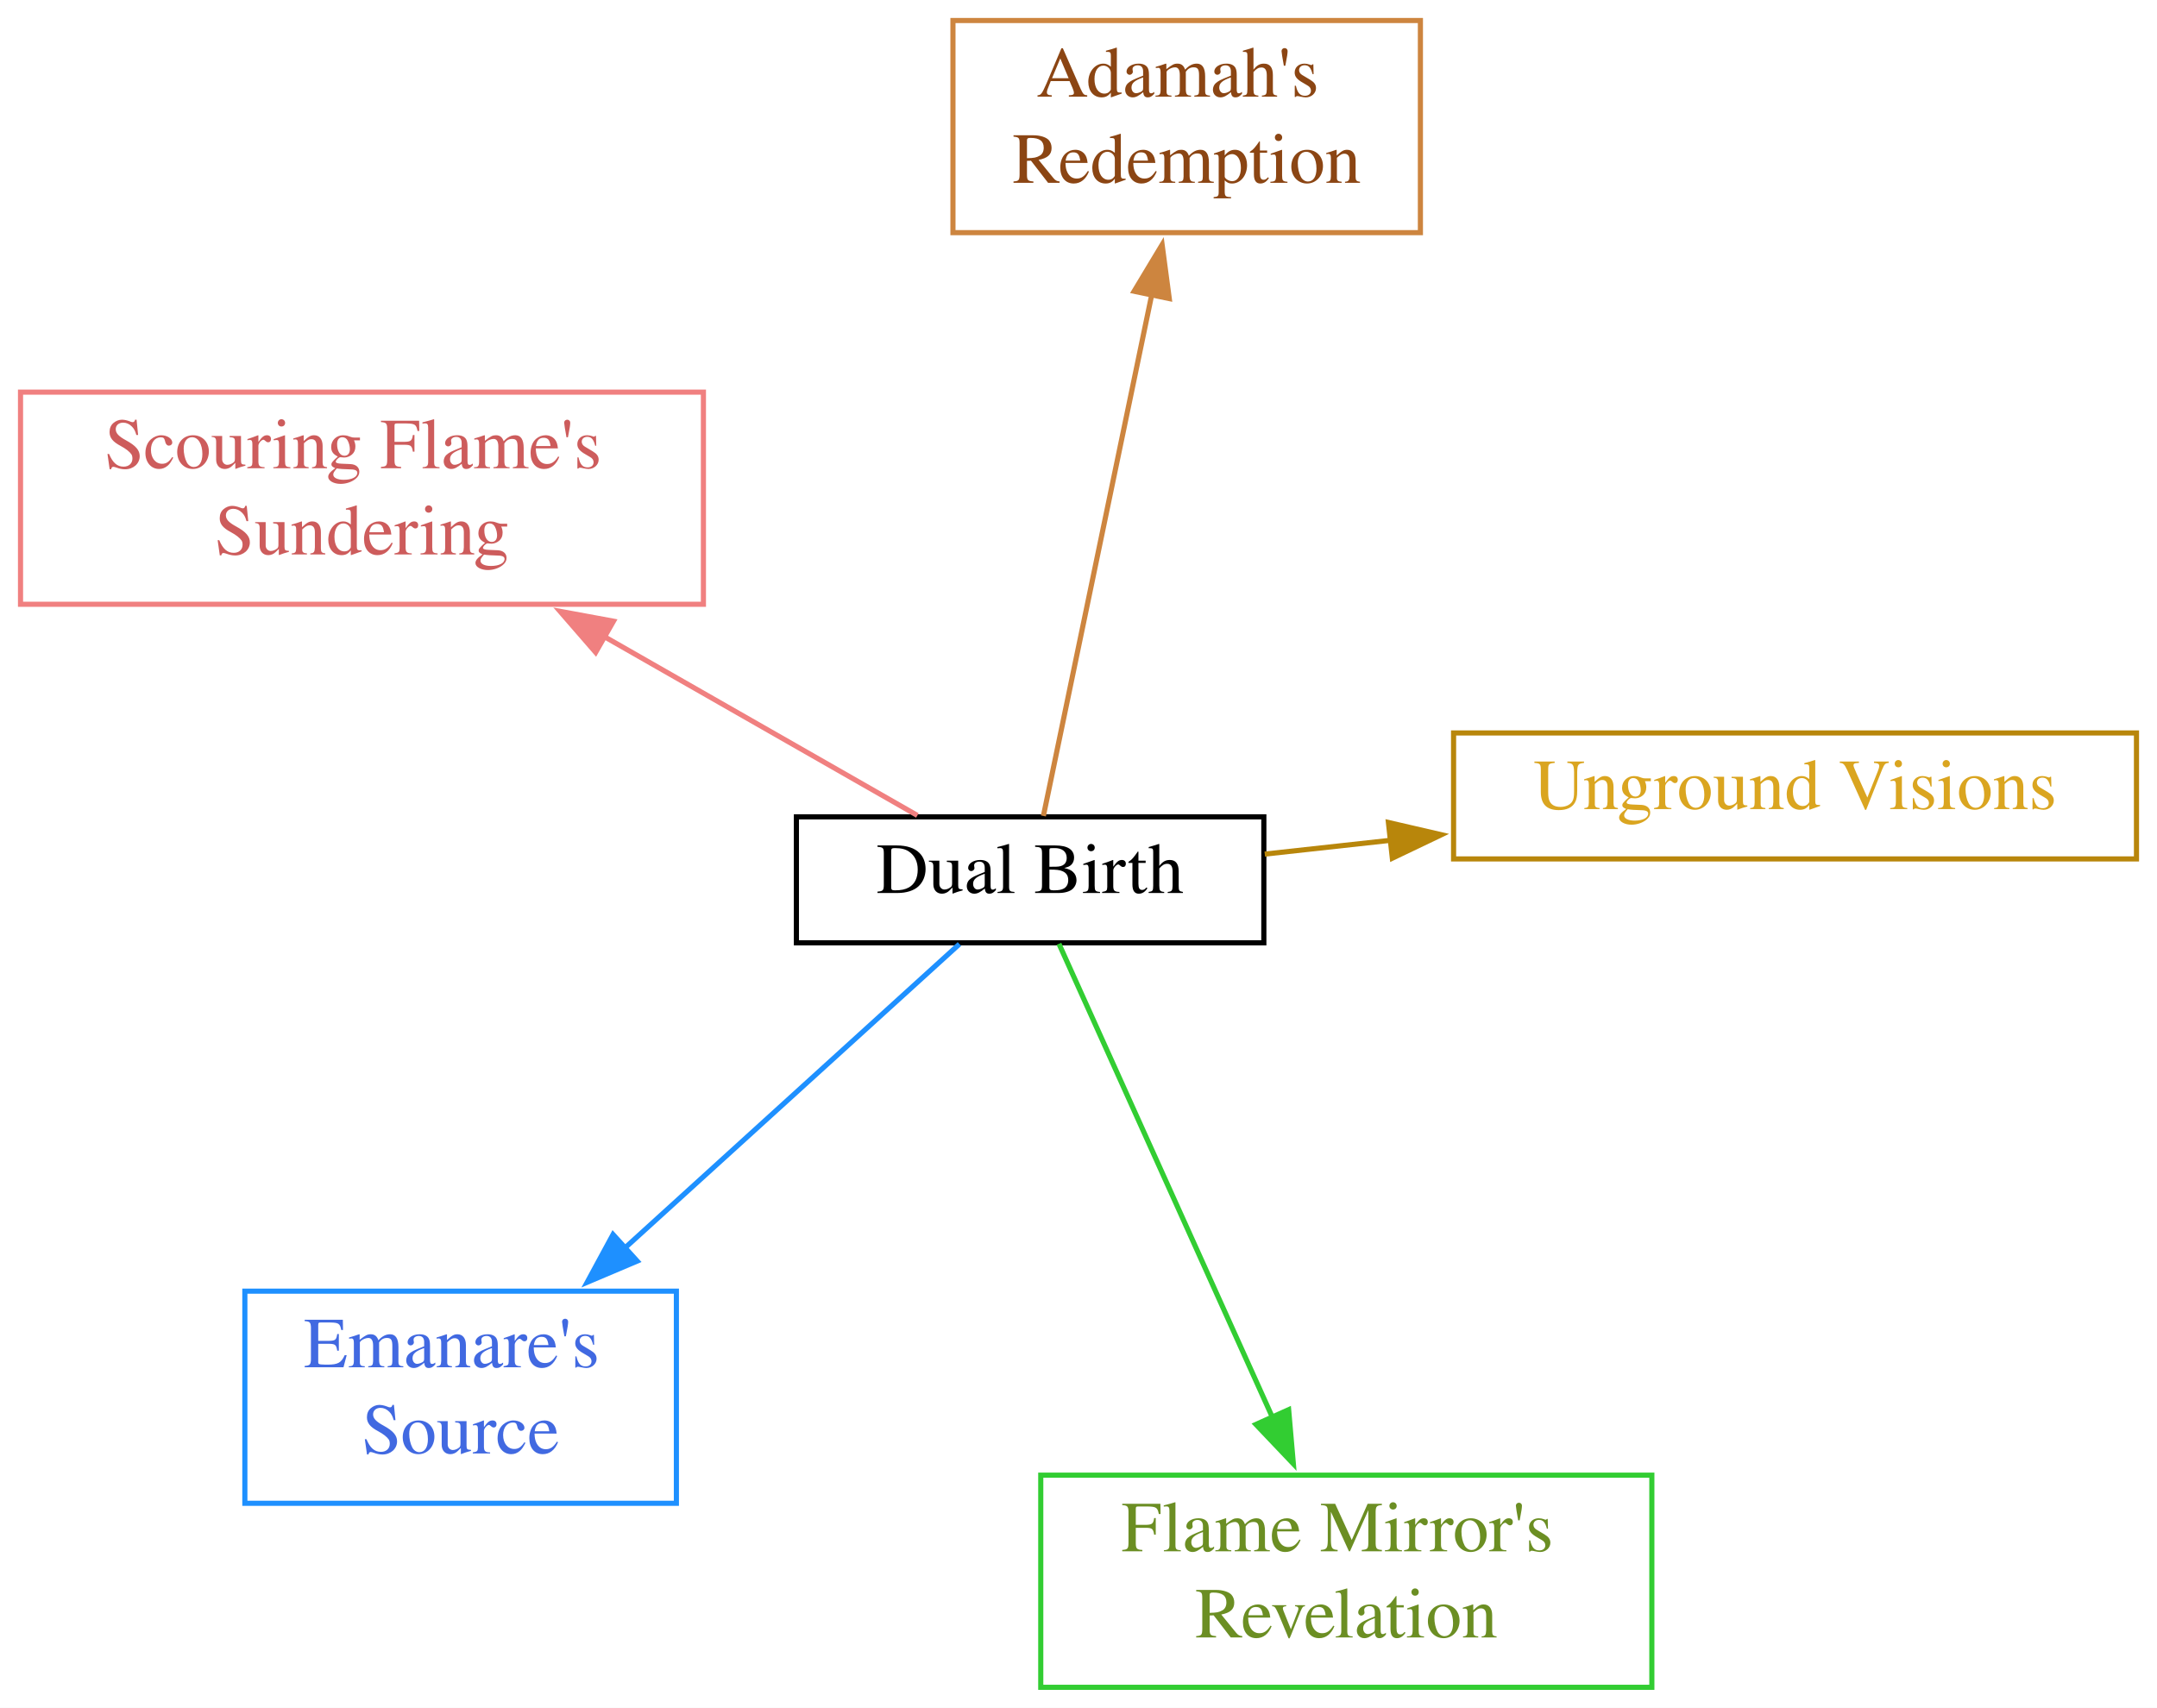
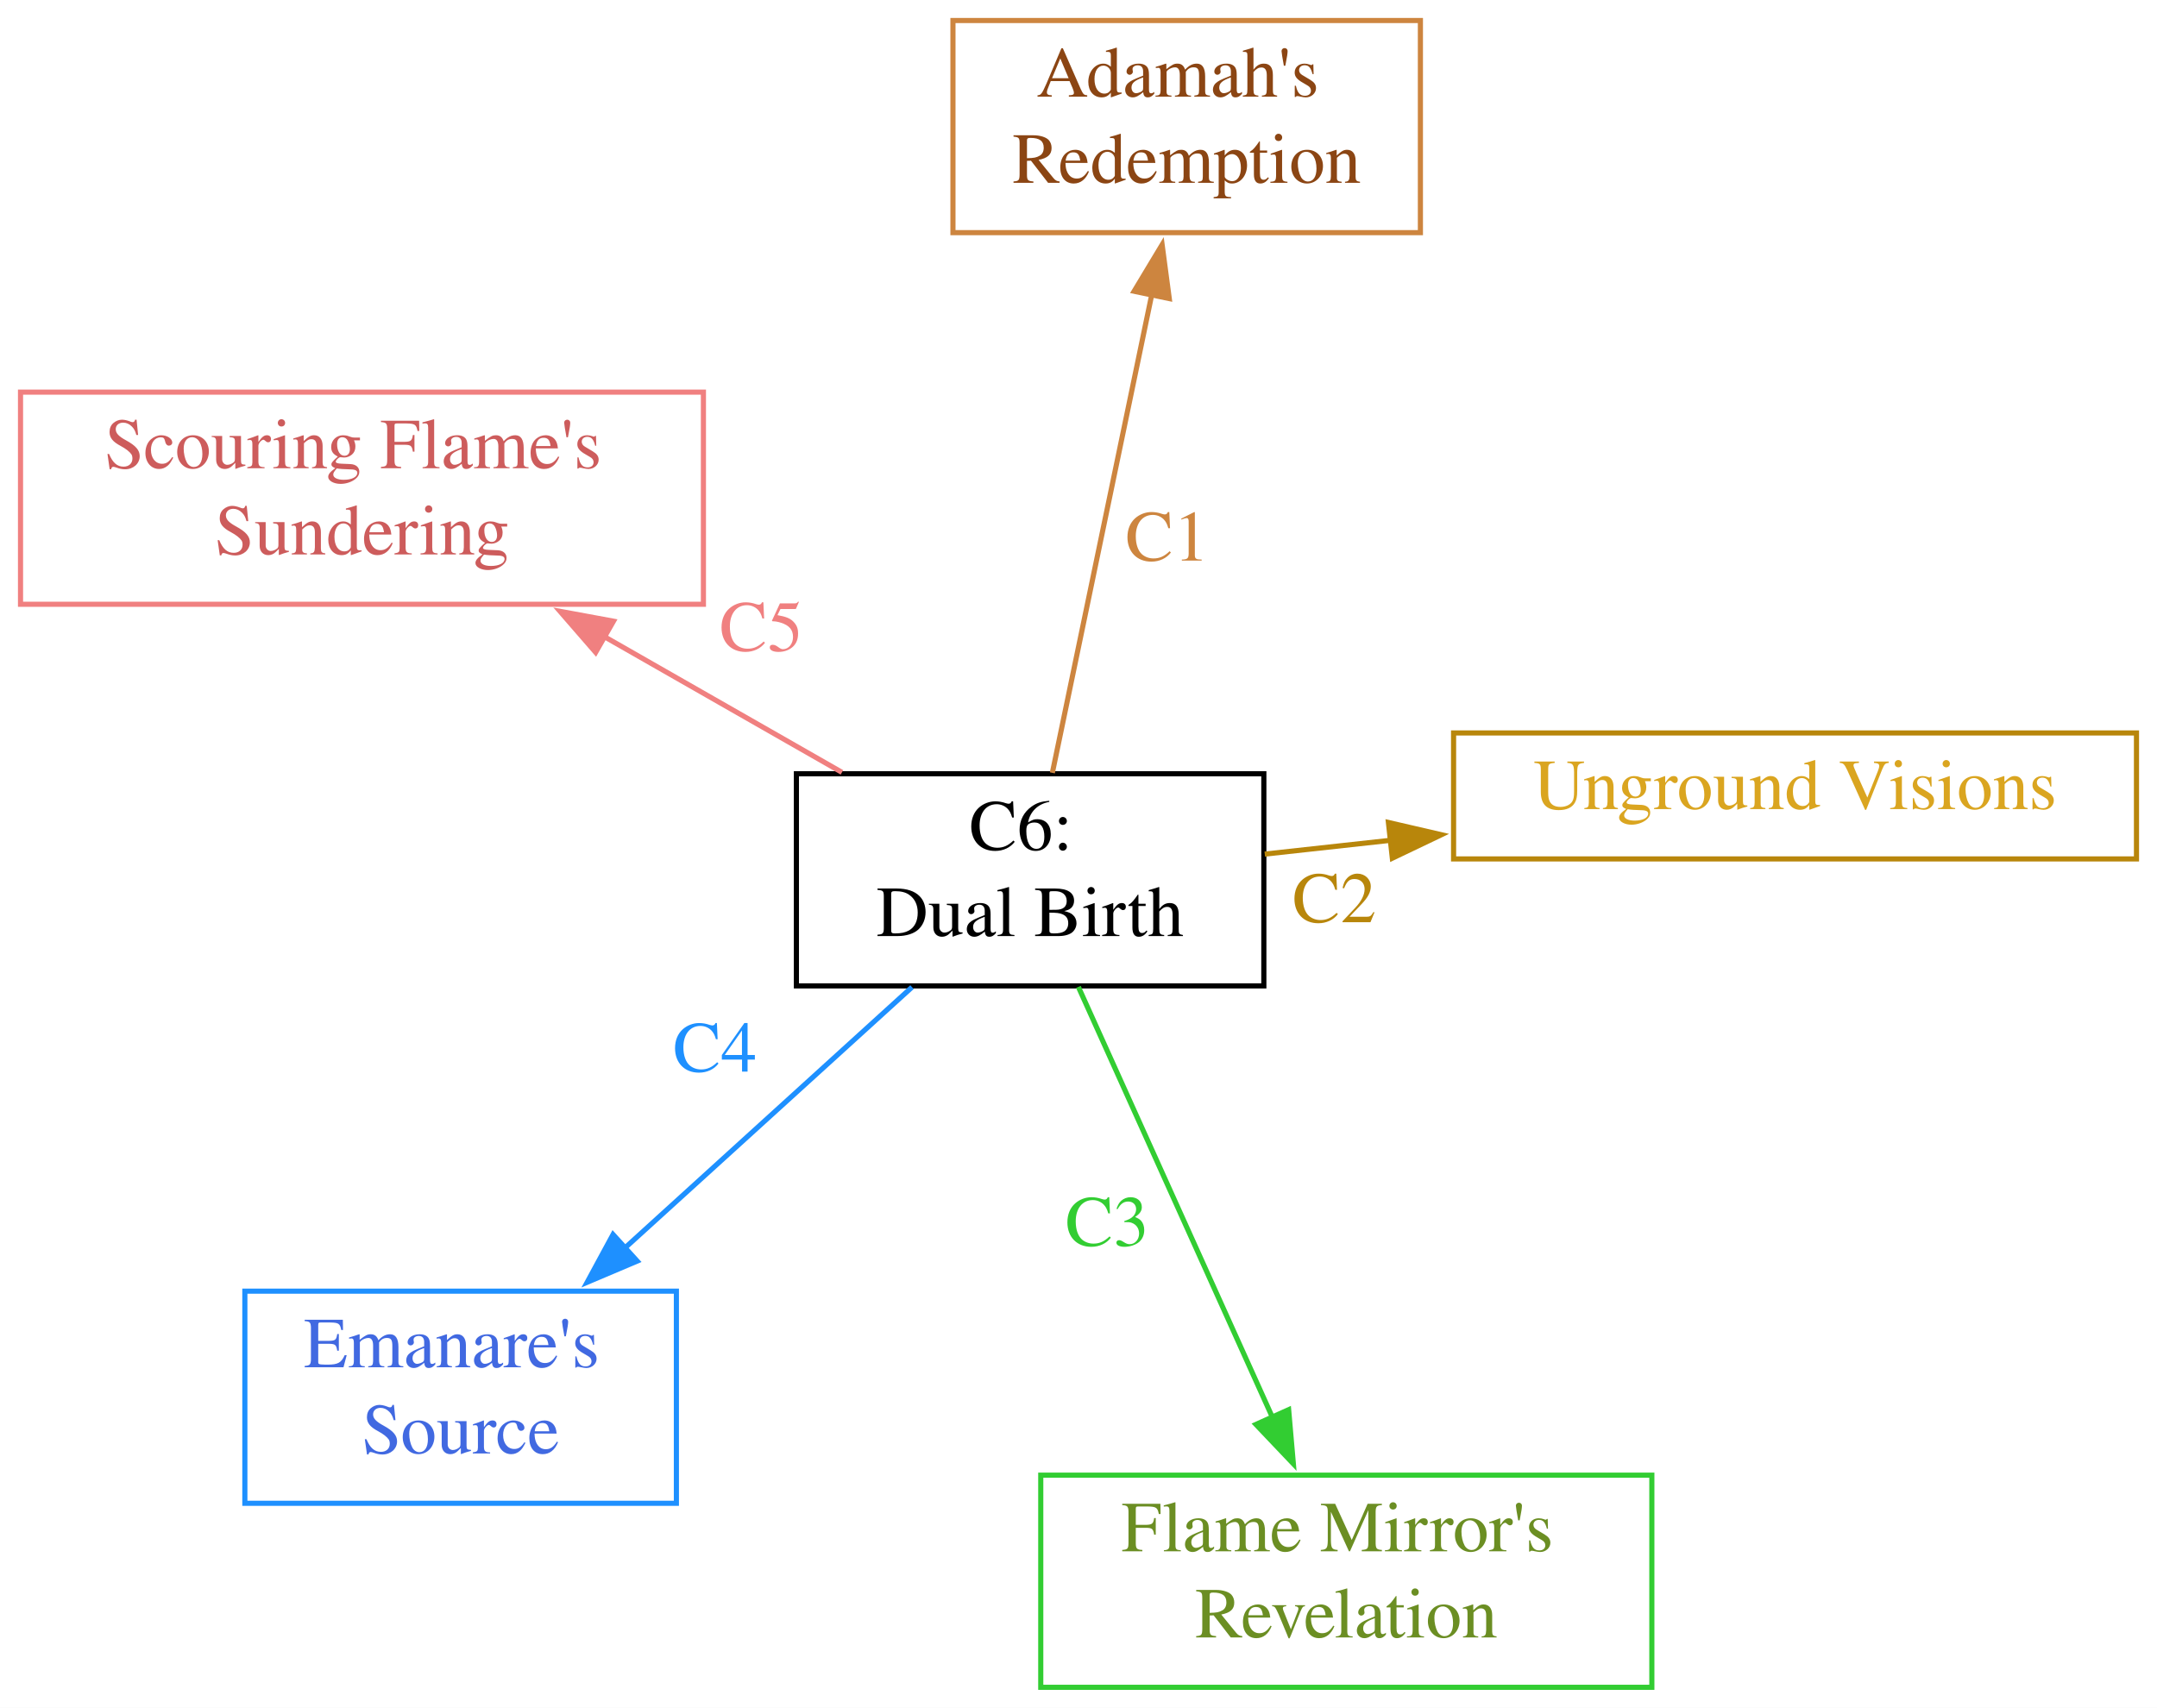
<svg xmlns="http://www.w3.org/2000/svg" width="420.469" height="332.975" viewBox="0 0 420.469 332.975">
  <g id="graph0" class="graph" transform="translate(200.8039,171.5426) scale(1.0)">
    <rect x="-200.804" y="-171.543" width="420.469" height="332.975" fill="white" />
    <g class="node" id="node_c">
-       <rect x="-45.56" y="-12.28" width="91.12" height="24.56" fill="none" stroke="black" />
-       <text x="0" y="0" text-anchor="middle" dominant-baseline="central" font-family="Times,serif" font-size="14">Dual Birth</text>
+       <rect x="-45.56" y="-20.68" width="91.12" height="41.36" fill="none" stroke="black" />
+       <text x="0" y="0" text-anchor="middle" dominant-baseline="central" font-family="Times,serif" font-size="14">
+         <tspan x="0" dy="-0.6em">C6:</tspan>
+         <tspan x="0" dy="1.2em">Dual Birth</tspan>
+       </text>
    </g>
    <g class="node" id="node_0">
      <rect x="-15.042" y="-167.543" width="91.12" height="41.36" fill="none" stroke="peru" />
      <text x="30.518" y="-146.863" text-anchor="middle" dominant-baseline="central" fill="saddlebrown" font-family="Times,serif" font-size="14">
        <tspan x="30.518" dy="-0.6em">Adamah's</tspan>
        <tspan x="30.518" dy="1.2em">Redemption</tspan>
      </text>
    </g>
    <g class="node" id="node_1">
      <rect x="82.545" y="-28.638" width="133.12" height="24.56" fill="none" stroke="darkgoldenrod" />
      <text x="149.105" y="-16.358" text-anchor="middle" dominant-baseline="central" fill="goldenrod" font-family="Times,serif" font-size="14">Unground Visions</text>
    </g>
    <g class="node" id="node_2">
      <rect x="2.074" y="116.073" width="119.12" height="41.36" fill="none" stroke="limegreen" />
      <text x="61.634" y="136.753" text-anchor="middle" dominant-baseline="central" fill="olivedrab" font-family="Times,serif" font-size="14">
        <tspan x="61.634" dy="-0.6em">Flame Mirror's</tspan>
        <tspan x="61.634" dy="1.2em">Revelation</tspan>
      </text>
    </g>
    <g class="node" id="node_3">
      <rect x="-153.074" y="80.196" width="84.12" height="41.36" fill="none" stroke="dodgerblue" />
      <text x="-111.014" y="100.876" text-anchor="middle" dominant-baseline="central" fill="royalblue" font-family="Times,serif" font-size="14">
        <tspan x="-111.014" dy="-0.6em">Emanare's</tspan>
        <tspan x="-111.014" dy="1.2em">Source</tspan>
      </text>
    </g>
    <g class="node" id="node_4">
      <rect x="-196.804" y="-95.088" width="133.12" height="41.36" fill="none" stroke="lightcoral" />
      <text x="-130.244" y="-74.408" text-anchor="middle" dominant-baseline="central" fill="indianred" font-family="Times,serif" font-size="14">
        <tspan x="-130.244" dy="-0.6em">Scouring Flame's</tspan>
        <tspan x="-130.244" dy="1.2em">Sundering</tspan>
      </text>
    </g>
    <g class="edge" id="edge1">
-       <line x1="2.589" y1="-12.459" x2="23.698" y2="-114.041" stroke="peru" stroke-width="1" />
+       <line x1="4.335" y1="-20.859" x2="23.698" y2="-114.041" stroke="peru" stroke-width="1" />
      <polygon points="25.733,-123.832 27.125,-113.329 20.271,-114.753 25.733,-123.832" fill="peru" stroke="peru" stroke-width="1" />
+       <text x="26.752" y="-64.804" text-anchor="middle" dominant-baseline="central" fill="peru" font-family="Times,serif" font-size="14">C1</text>
    </g>
    <g class="edge" id="edge2">
      <line x1="45.736" y1="-5.018" x2="70.224" y2="-7.704" stroke="darkgoldenrod" stroke-width="1" />
      <polygon points="80.164,-8.795 70.606,-4.225 69.842,-11.183 80.164,-8.795" fill="darkgoldenrod" stroke="darkgoldenrod" stroke-width="1" />
+       <text x="59.303" y="5.701" text-anchor="middle" dominant-baseline="central" fill="darkgoldenrod" font-family="Times,serif" font-size="14">C2</text>
    </g>
    <g class="edge" id="edge3">
-       <line x1="5.621" y1="12.473" x2="47.206" y2="104.741" stroke="limegreen" stroke-width="1" />
+       <line x1="9.407" y1="20.873" x2="47.206" y2="104.741" stroke="limegreen" stroke-width="1" />
      <polygon points="51.315,113.858 44.015,106.179 50.397,103.303 51.315,113.858" fill="limegreen" stroke="limegreen" stroke-width="1" />
+       <text x="15.043" y="68.785" text-anchor="middle" dominant-baseline="central" fill="limegreen" font-family="Times,serif" font-size="14">C3</text>
    </g>
    <g class="edge" id="edge4">
-       <line x1="-13.779" y1="12.52" x2="-78.948" y2="71.739" stroke="dodgerblue" stroke-width="1" />
+       <line x1="-23.023" y1="20.92" x2="-78.948" y2="71.739" stroke="dodgerblue" stroke-width="1" />
      <polygon points="-86.349,78.464 -81.302,69.149 -76.594,74.329 -86.349,78.464" fill="dodgerblue" stroke="dodgerblue" stroke-width="1" />
+       <text x="-61.435" y="34.83" text-anchor="middle" dominant-baseline="central" fill="dodgerblue" font-family="Times,serif" font-size="14">C4</text>
    </g>
    <g class="edge" id="edge5">
-       <line x1="-21.978" y1="-12.556" x2="-82.954" y2="-47.391" stroke="lightcoral" stroke-width="1" />
+       <line x1="-36.681" y1="-20.956" x2="-82.954" y2="-47.391" stroke="lightcoral" stroke-width="1" />
      <polygon points="-91.637,-52.352 -81.218,-50.43 -84.69,-44.352 -91.637,-52.352" fill="lightcoral" stroke="lightcoral" stroke-width="1" />
+       <text x="-52.373" y="-47.205" text-anchor="middle" dominant-baseline="central" fill="lightcoral" font-family="Times,serif" font-size="14">C5</text>
    </g>
  </g>
</svg>
